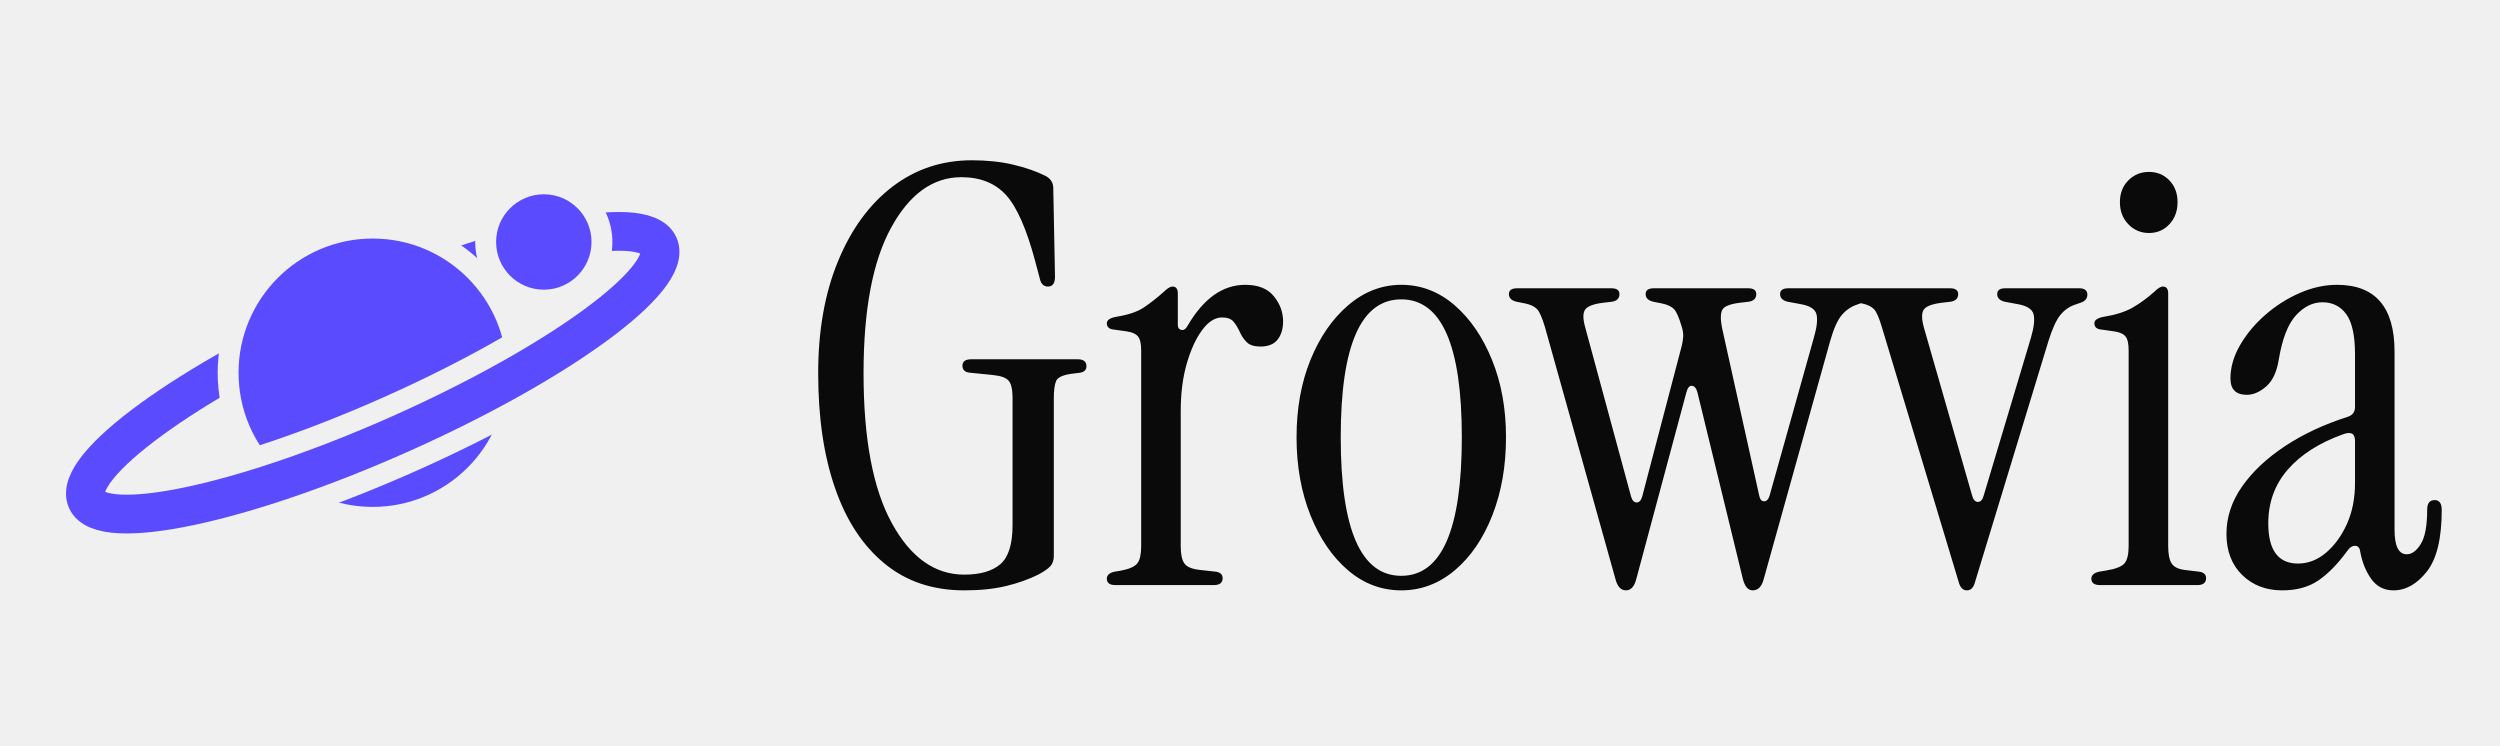
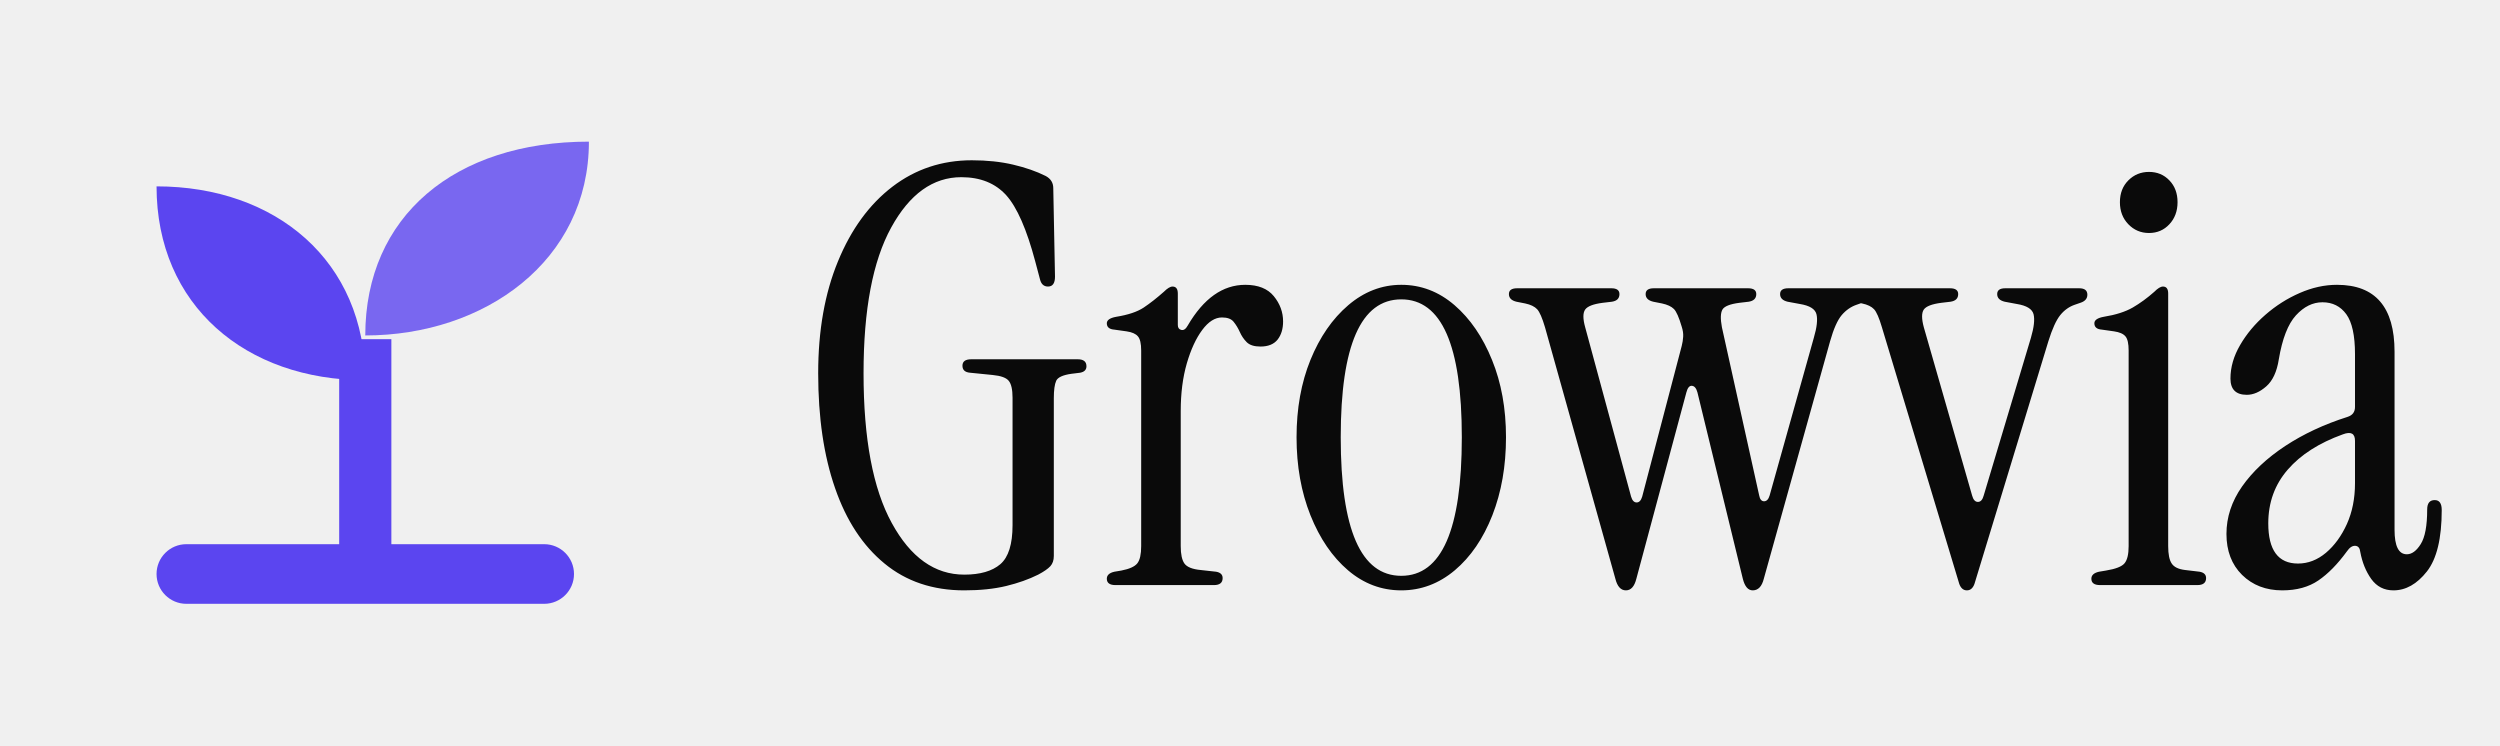
<svg xmlns="http://www.w3.org/2000/svg" viewBox="0 0 275 82" width="275" height="82" role="img" aria-label="Growvia">
-   <g transform="translate(0 0) scale(0.82)">
-     <defs>
-       <clipPath id="lc-top">
-         <rect x="-60" y="-60" width="120" height="60" transform="translate(50 50) rotate(-24)" />
-       </clipPath>
-       <mask id="lc-ring" maskUnits="userSpaceOnUse" x="0" y="0" width="100" height="100">
-         <rect width="100" height="100" fill="#fff" />
-         <circle cx="50" cy="50" r="20.8" fill="#000" clip-path="url(#lc-top)" />
-         <circle cx="72.95" cy="32.46" r="9.2" fill="#000" />
-       </mask>
-       <mask id="lc-planet" maskUnits="userSpaceOnUse" x="0" y="0" width="100" height="100">
-         <rect width="100" height="100" fill="#fff" />
-         <path d="M -42 0 A 42 9 0 0 0 42 0" transform="translate(50 50) rotate(-24)" fill="none" stroke="#000" stroke-width="10.8" />
-       </mask>
-     </defs>
-     <g fill="#5b4bff">
-       <g mask="url(#lc-ring)">
-         <ellipse cx="0" cy="0" rx="42" ry="9" transform="translate(50 50) rotate(-24)" fill="none" stroke="#5b4bff" stroke-width="5.2" />
-       </g>
-       <circle cx="50" cy="50" r="18" mask="url(#lc-planet)" />
-       <circle cx="72.95" cy="32.46" r="6.4" />
+   <g transform="scale(0.82)">
+     <g transform="translate(-1 1)" fill="#5b45f0">
+       <rect x="22" y="72" width="56" height="8" rx="4" />
+       <rect x="46.5" y="44.5" width="7" height="30" />
+       <path d="M50 50 C 50 34, 38 24, 22 24 C 22 40, 34 50, 50 50 Z" />
+       <path d="M50 44 C 50 28, 62 18, 80 18 C 80 34, 66 44, 50 44 Z" opacity="0.8" />
    </g>
  </g>
  <path transform="translate(87.44 64.36)" fill="#0a0a0a" d="M18.63 0.58L18.63 0.58Q13.44 0.58 9.86-2.37Q6.27-5.31 4.42-10.66Q2.56-16.00 2.56-23.30L2.56-23.30Q2.56-30.34 4.74-35.62Q6.91-40.90 10.72-43.82Q14.53-46.73 19.46-46.73L19.46-46.73Q21.96-46.73 24.00-46.25Q26.05-45.77 27.59-45.00L27.59-45.00Q28.42-44.55 28.42-43.66L28.42-43.66L28.61-33.93Q28.61-32.84 27.84-32.84L27.84-32.84Q27.14-32.84 26.95-33.67L26.95-33.67L26.44-35.59Q25.03-40.90 23.24-42.89Q21.44-44.87 18.31-44.87L18.31-44.87Q13.63-44.87 10.59-39.33Q7.55-33.80 7.55-23.30L7.55-23.30Q7.55-12.48 10.66-6.82Q13.76-1.15 18.63-1.15L18.63-1.15Q21.25-1.15 22.60-2.30Q23.94-3.46 23.94-6.59L23.94-6.59L23.94-20.61Q23.94-21.96 23.52-22.47Q23.11-22.98 21.76-23.11L21.76-23.11L19.27-23.36Q18.43-23.43 18.43-24.13L18.43-24.13Q18.43-24.84 19.40-24.84L19.40-24.84L31.11-24.84Q32.07-24.84 32.07-24.07L32.07-24.07Q32.07-23.49 31.37-23.36L31.37-23.36L30.40-23.24Q29.00-23.04 28.74-22.47Q28.48-21.89 28.48-20.55L28.48-20.55L28.48-3.20Q28.48-2.50 28.10-2.08Q27.72-1.66 26.76-1.15L26.76-1.15Q25.22-0.38 23.24 0.10Q21.25 0.58 18.63 0.58ZM43.21-28.55L43.21-28.55Q45.83-33.03 49.54-33.03L49.54-33.03Q51.66-33.03 52.68-31.78Q53.70-30.53 53.70-29.00L53.70-29.00Q53.70-27.78 53.10-27.01Q52.49-26.24 51.21-26.24L51.21-26.24Q50.18-26.24 49.70-26.72Q49.22-27.20 48.94-27.84Q48.65-28.48 48.26-28.96Q47.88-29.44 46.98-29.44L46.98-29.44Q45.83-29.44 44.81-28.07Q43.78-26.69 43.11-24.39Q42.44-22.08 42.44-19.14L42.44-19.14L42.44-4.29Q42.44-2.94 42.85-2.37Q43.27-1.79 44.62-1.66L44.62-1.66L46.34-1.47Q47.05-1.34 47.05-0.77L47.05-0.77Q47.05 0 46.09 0L46.09 0L35.27 0Q34.31 0 34.31-0.70L34.31-0.70Q34.31-1.28 35.14-1.47L35.14-1.47L35.91-1.60Q37.25-1.86 37.67-2.40Q38.09-2.94 38.09-4.29L38.09-4.29L38.09-25.80Q38.09-26.95 37.73-27.36Q37.38-27.78 36.49-27.91L36.49-27.91L35.14-28.10Q34.31-28.16 34.31-28.80L34.31-28.80Q34.31-29.32 35.33-29.51L35.33-29.51Q37.32-29.83 38.37-30.53Q39.43-31.24 40.58-32.26L40.58-32.26Q41.16-32.84 41.54-32.84L41.54-32.84Q42.12-32.84 42.12-32.07L42.12-32.07L42.12-28.61Q42.12-28.16 42.50-28.07Q42.89-27.97 43.21-28.55ZM66.70 0.58L66.70 0.58Q63.43 0.58 60.84-1.63Q58.25-3.84 56.71-7.68Q55.18-11.52 55.18-16.26L55.18-16.26Q55.18-21.00 56.71-24.77Q58.25-28.55 60.87-30.79Q63.50-33.03 66.70-33.03L66.70-33.03Q69.96-33.03 72.56-30.79Q75.15-28.55 76.68-24.77Q78.22-21.00 78.22-16.26L78.22-16.26Q78.22-11.52 76.72-7.68Q75.21-3.84 72.59-1.63Q69.96 0.58 66.70 0.58ZM66.70-1.02L66.70-1.02Q73.36-1.02 73.36-16.26L73.36-16.26Q73.36-31.43 66.70-31.43L66.70-31.43Q60.04-31.43 60.04-16.26L60.04-16.26Q60.04-1.02 66.70-1.02ZM91.41 0.58L91.41 0.58Q90.57 0.58 90.25-0.70L90.25-0.70L82.51-28.36Q82.06-29.89 81.65-30.34Q81.23-30.79 80.33-30.98L80.33-30.98L79.37-31.17Q78.54-31.37 78.54-32.01L78.54-32.01Q78.54-32.65 79.44-32.65L79.44-32.65L89.81-32.65Q90.70-32.65 90.70-32.01L90.70-32.01Q90.70-31.30 89.87-31.17L89.87-31.17L88.85-31.05Q87.31-30.85 86.93-30.31Q86.54-29.76 86.93-28.36L86.93-28.36L91.98-9.73Q92.17-9.09 92.59-9.09Q93.01-9.09 93.20-9.73L93.20-9.73L97.55-26.31Q97.68-26.82 97.71-27.33Q97.74-27.84 97.55-28.42L97.55-28.42Q97.10-29.96 96.69-30.37Q96.27-30.79 95.38-30.98L95.38-30.98L94.42-31.17Q93.58-31.37 93.58-32.01L93.58-32.01Q93.58-32.65 94.48-32.65L94.48-32.65L104.85-32.65Q105.75-32.65 105.75-32.01L105.75-32.01Q105.75-31.30 104.91-31.17L104.91-31.17L103.89-31.05Q102.35-30.85 102.03-30.31Q101.71-29.76 101.97-28.36L101.97-28.36L106.07-9.86Q106.19-9.22 106.61-9.22Q107.03-9.22 107.22-9.86L107.22-9.86L112.08-27.20Q112.59-28.93 112.37-29.80Q112.15-30.66 110.55-30.92L110.55-30.92L109.20-31.17Q108.37-31.37 108.37-32.01L108.37-32.01Q108.37-32.65 109.27-32.65L109.27-32.65L117.27-32.65Q118.16-32.65 118.16-31.94L118.16-31.94Q118.16-31.30 117.39-31.05L117.39-31.05L116.82-30.85Q115.86-30.53 115.15-29.70Q114.45-28.87 113.87-26.82L113.87-26.82L106.58-0.70Q106.26 0.58 105.36 0.58L105.36 0.58Q104.59 0.58 104.27-0.70L104.27-0.70L99.28-21.19Q99.09-21.89 98.67-21.92Q98.26-21.96 98.06-21.19L98.06-21.19L92.56-0.70Q92.24 0.58 91.41 0.58ZM128.92 0.58L128.92 0.58Q128.34 0.58 128.08-0.13L128.08-0.13L119.57-28.36Q119.12-29.89 118.71-30.34Q118.29-30.79 117.39-30.98L117.39-30.98L116.43-31.17Q115.60-31.37 115.60-32.01L115.60-32.01Q115.60-32.65 116.50-32.65L116.50-32.65L127.06-32.65Q127.96-32.65 127.96-32.01L127.96-32.01Q127.96-31.30 127.12-31.17L127.12-31.17L126.10-31.05Q124.56-30.85 124.18-30.31Q123.80-29.76 124.18-28.36L124.18-28.36L129.49-9.86Q129.68-9.15 130.13-9.15Q130.58-9.15 130.77-9.86L130.77-9.86L135.96-27.20Q136.47-28.93 136.25-29.80Q136.02-30.66 134.42-30.92L134.42-30.92L133.08-31.17Q132.25-31.37 132.25-32.01L132.25-32.01Q132.25-32.65 133.14-32.65L133.14-32.65L141.27-32.65Q142.17-32.65 142.17-31.94L142.17-31.94Q142.17-31.30 141.40-31.05L141.40-31.05L140.82-30.85Q139.86-30.53 139.19-29.70Q138.52-28.87 137.88-26.82L137.88-26.82L129.75-0.13Q129.49 0.58 128.92 0.58ZM148.95-38.73L148.95-38.73Q147.61-38.73 146.68-39.69Q145.75-40.65 145.75-42.12L145.75-42.12Q145.75-43.59 146.68-44.52Q147.61-45.45 148.95-45.45L148.95-45.45Q150.30-45.45 151.19-44.52Q152.09-43.59 152.09-42.12L152.09-42.12Q152.09-40.65 151.19-39.69Q150.30-38.73 148.95-38.73ZM154.26 0L143.58 0Q142.61 0 142.61-0.70L142.61-0.70Q142.61-1.28 143.45-1.47L143.45-1.47L144.22-1.60Q145.82-1.86 146.26-2.40Q146.71-2.94 146.71-4.29L146.71-4.29L146.71-25.80Q146.71-26.95 146.36-27.36Q146.01-27.78 145.11-27.91L145.11-27.91L143.77-28.10Q142.94-28.16 142.94-28.80L142.94-28.80Q142.94-29.32 143.96-29.51L143.96-29.51Q145.94-29.83 147.16-30.53Q148.38-31.24 149.53-32.26L149.53-32.26Q150.10-32.84 150.49-32.84L150.49-32.84Q151.06-32.84 151.06-32.07L151.06-32.07L151.06-4.29Q151.06-2.94 151.45-2.37Q151.83-1.79 152.92-1.66L152.92-1.66L154.52-1.47Q155.23-1.34 155.23-0.77L155.23-0.77Q155.23 0 154.26 0L154.26 0ZM163.61 0.58L163.61 0.58Q160.92 0.58 159.19-1.12Q157.47-2.82 157.47-5.63L157.47-5.63Q157.47-8.39 159.19-10.85Q160.92-13.31 163.93-15.30Q166.94-17.28 170.78-18.50L170.78-18.50Q171.61-18.76 171.61-19.59L171.61-19.59L171.61-25.41Q171.61-28.48 170.65-29.80Q169.69-31.11 168.03-31.11L168.03-31.11Q166.43-31.11 165.11-29.67Q163.80-28.23 163.23-24.84L163.23-24.84Q162.91-22.79 161.85-21.86Q160.79-20.93 159.71-20.93L159.71-20.93Q157.91-20.93 157.91-22.72L157.91-22.72Q157.91-24.58 158.97-26.40Q160.03-28.23 161.75-29.73Q163.48-31.24 165.53-32.13Q167.58-33.03 169.63-33.03L169.63-33.03Q175.96-33.03 175.96-25.67L175.96-25.67L175.96-6.08Q175.96-3.39 177.31-3.39L177.31-3.39Q178.14-3.39 178.84-4.51Q179.55-5.63 179.55-8.32L179.55-8.32Q179.55-9.35 180.38-9.35L180.38-9.35Q181.15-9.35 181.15-8.26L181.15-8.26Q181.15-3.58 179.52-1.50Q177.88 0.58 175.84 0.58L175.84 0.58Q174.30 0.58 173.40-0.67Q172.51-1.92 172.19-3.65L172.19-3.65Q172.12-4.29 171.64-4.32Q171.16-4.35 170.72-3.71L170.72-3.71Q169.18-1.60 167.58-0.51Q165.98 0.58 163.61 0.58ZM165.34-2.37L165.34-2.37Q167.00-2.37 168.41-3.55Q169.82-4.74 170.72-6.72Q171.61-8.71 171.61-11.20L171.61-11.20L171.61-15.87Q171.61-17.09 170.27-16.58L170.27-16.58Q166.36-15.17 164.22-12.71Q162.07-10.24 162.07-6.79L162.07-6.79Q162.07-2.37 165.34-2.37Z" />
</svg>
